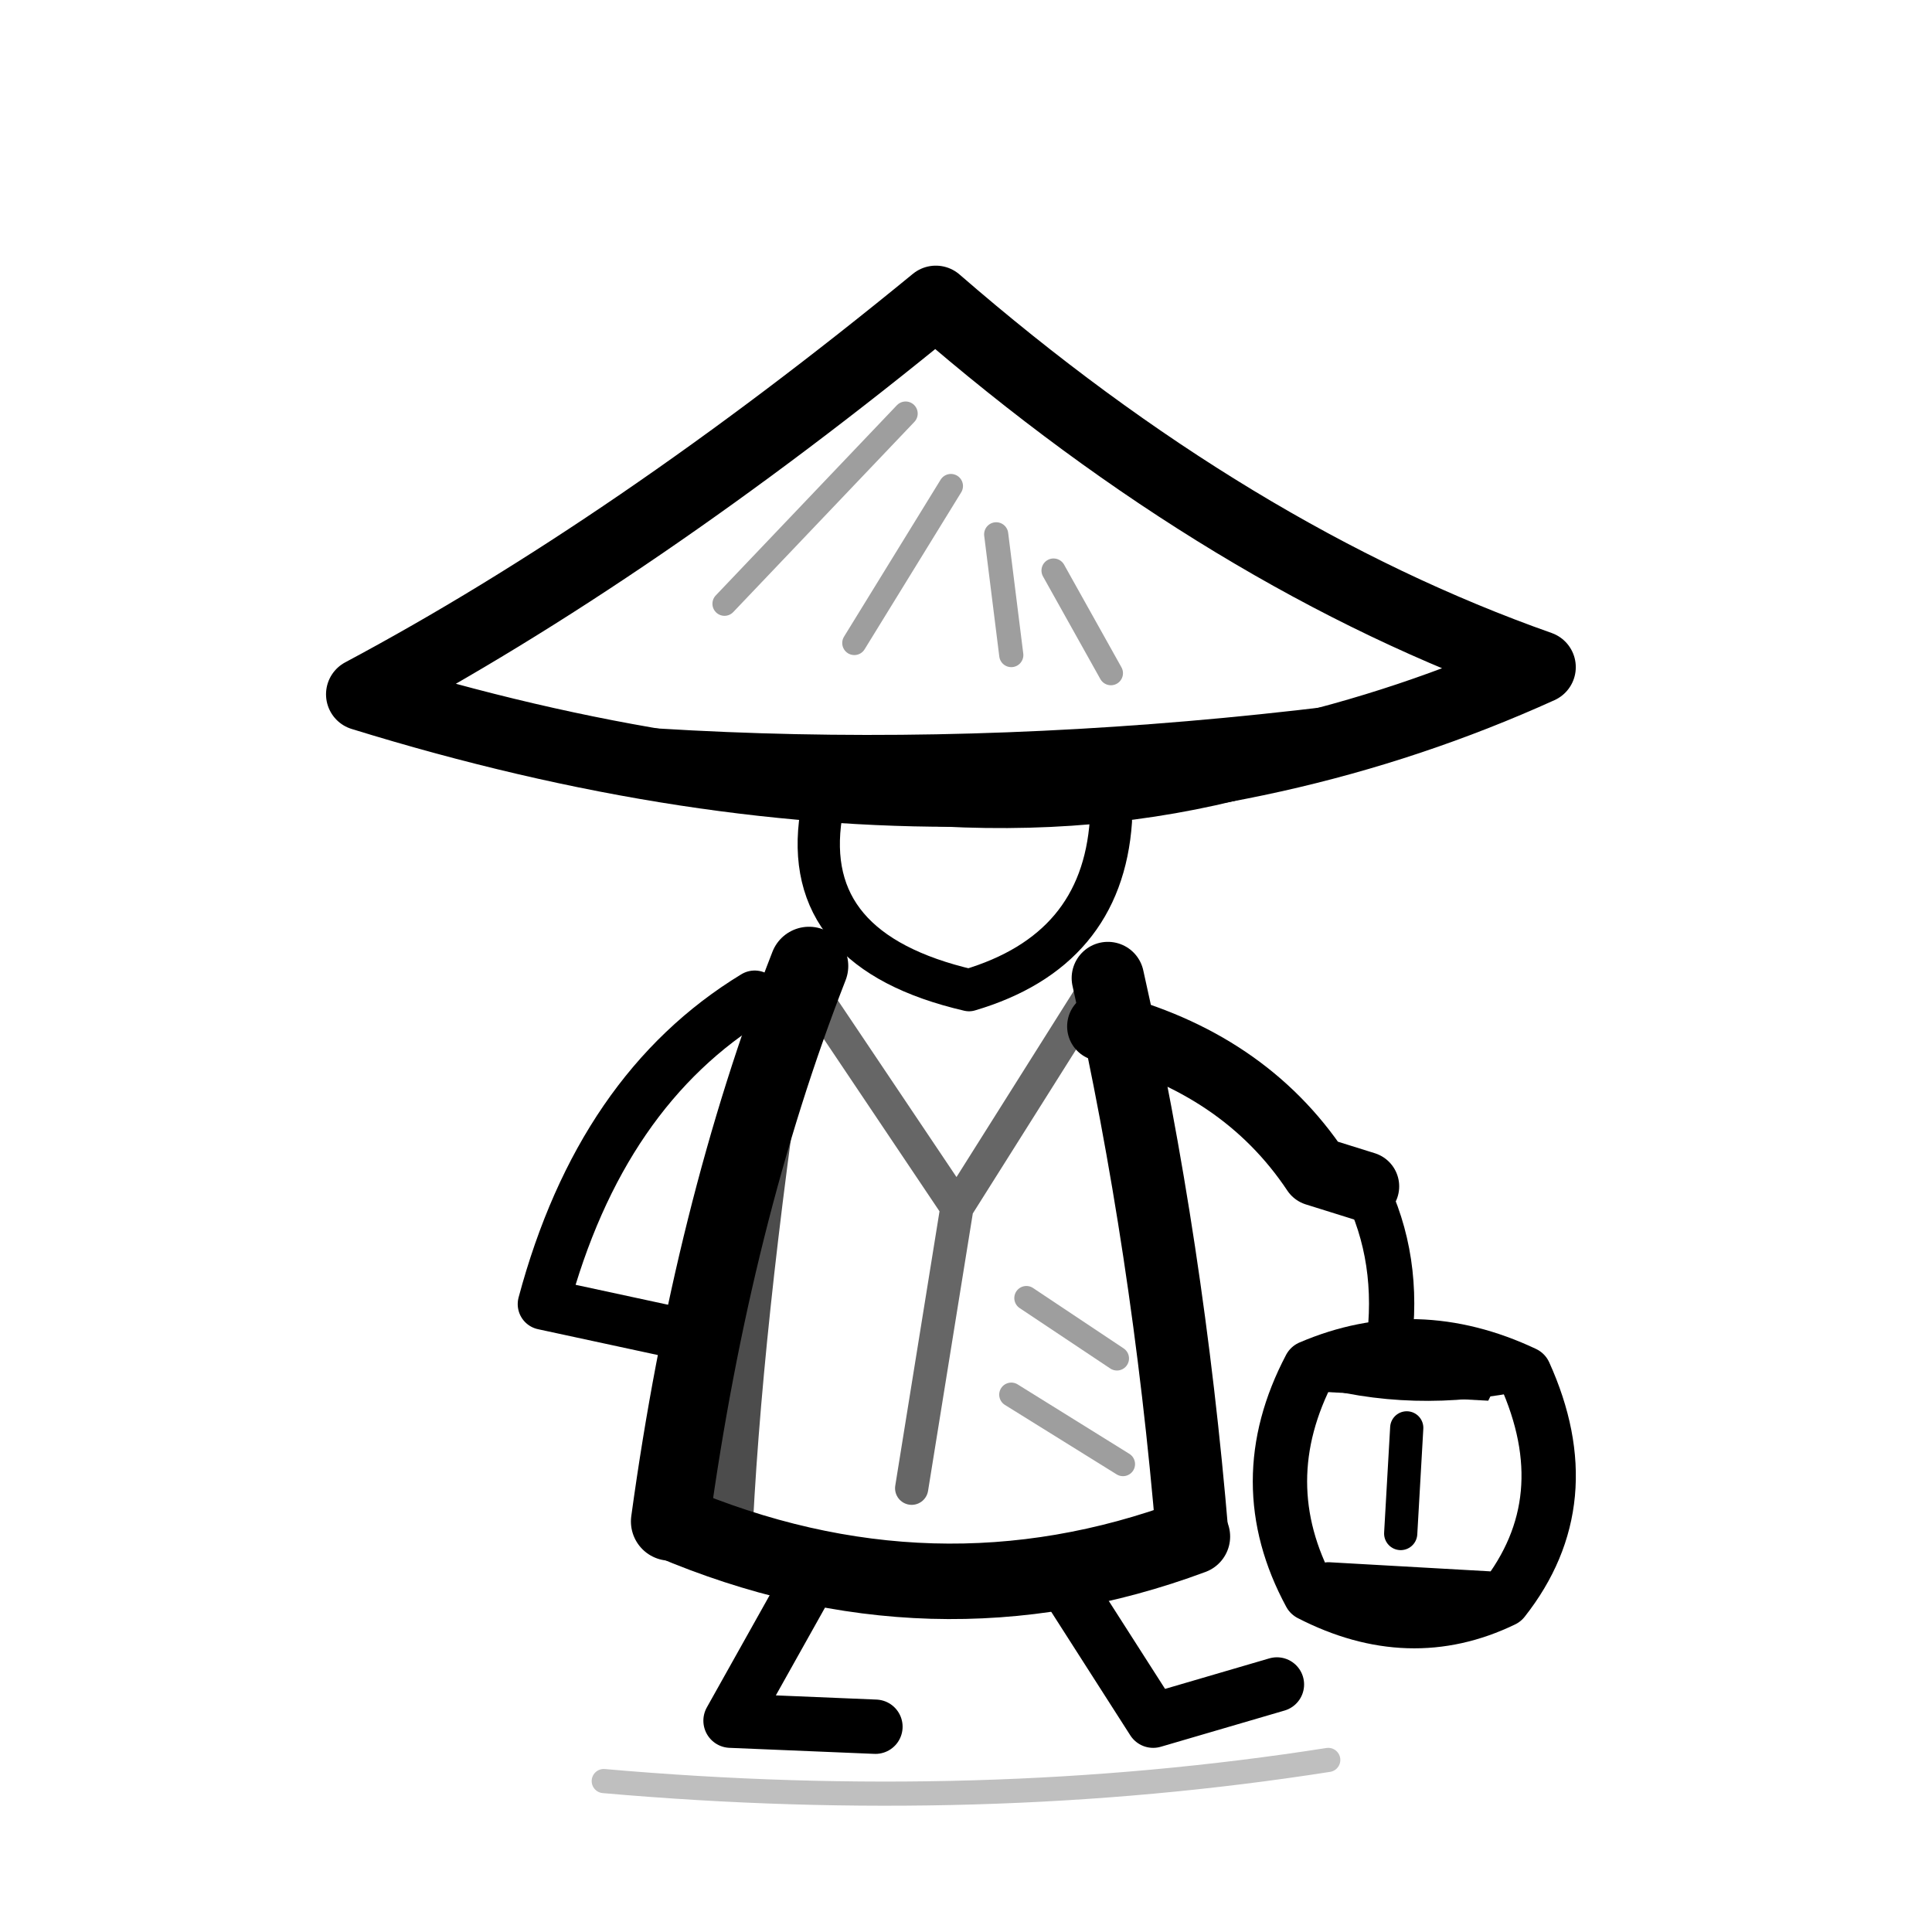
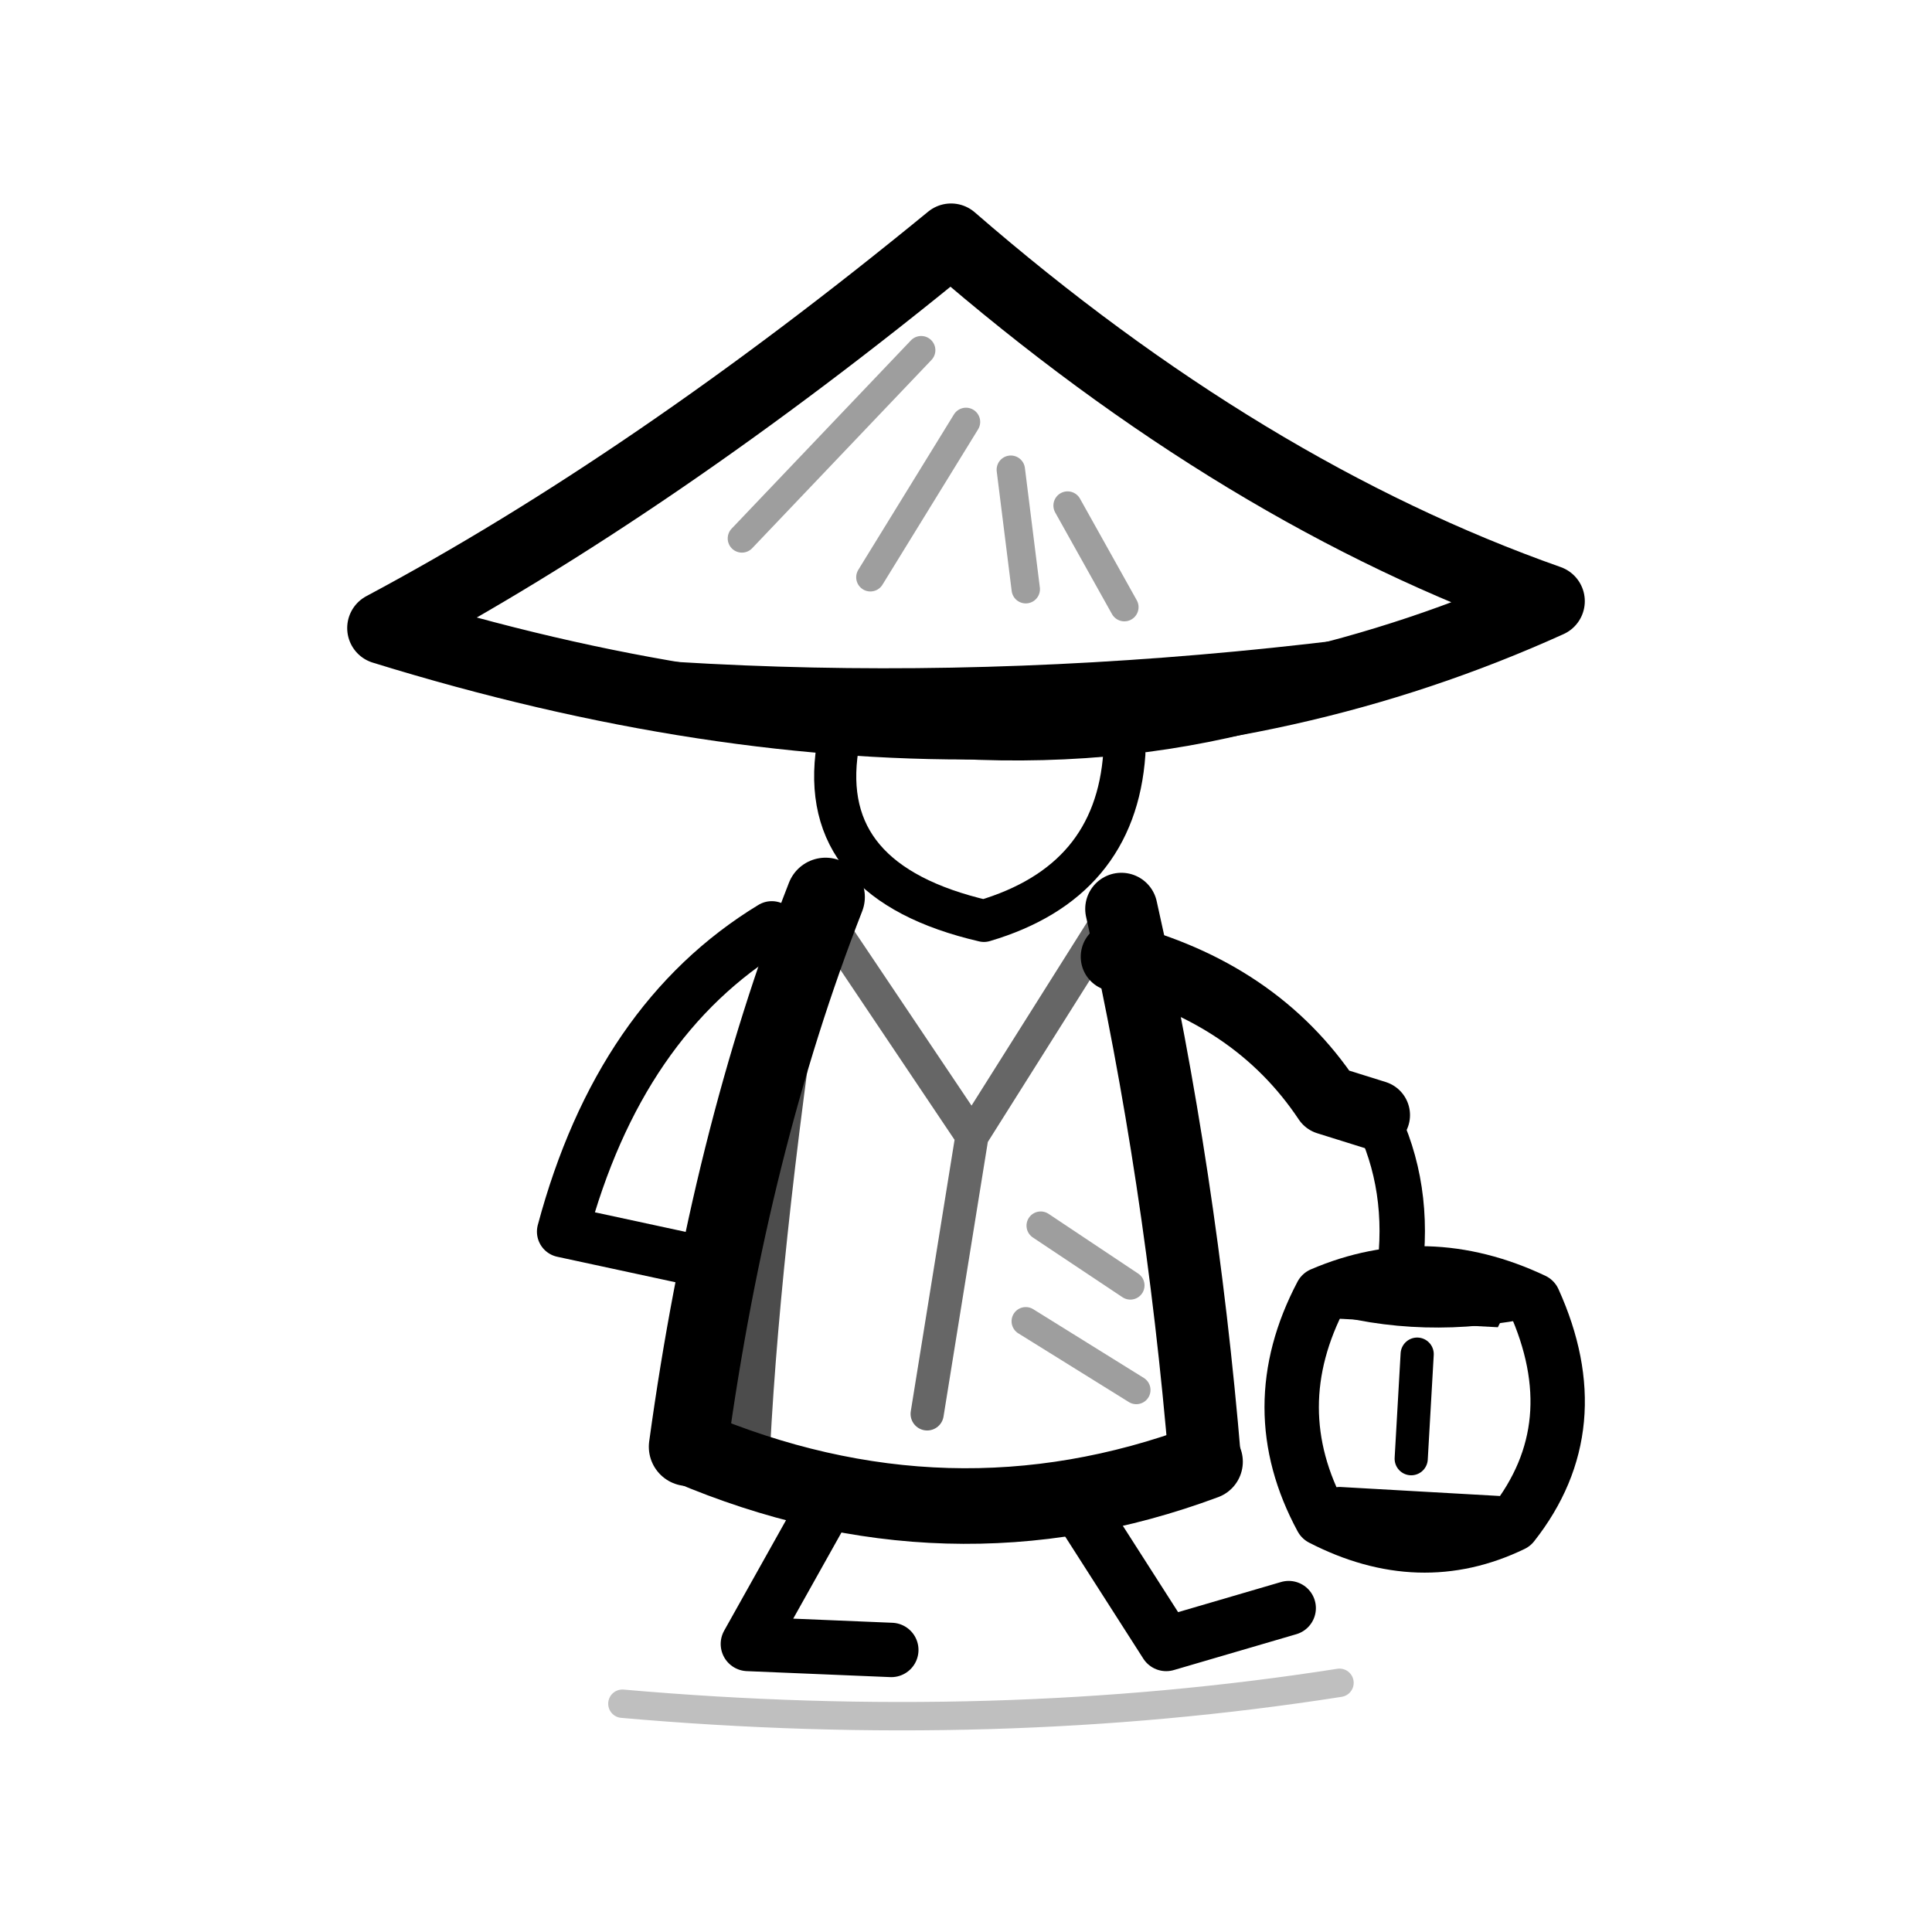
- <svg class="a-keeper" viewBox="0 0 64 64" fill="none" stroke="currentColor" stroke-width="2.1" stroke-linecap="round" stroke-linejoin="round">
-   <path d="M12 23q9-4.8 19-13 9.8 8.5 20 12.1Q34 29.8 12 23Z" stroke-width="2.4" pathLength="100" />
+ <svg class="a-keeper" viewBox="-0.83 1.98 64.66 64.66" fill="none" stroke="currentColor" stroke-width="2.12" stroke-linecap="round" stroke-linejoin="round">
+   <path d="M12 23q9-4.8 19-13 9.8 8.5 20 12.1Q34 29.8 12 23Z" stroke-width="2.42" pathLength="100" />
  <path d="M12.8 23.2q17.7 2.6 37.5-.7-9.4 6-21.3 4.7-9.5-.7-16.2-4Z" fill="currentColor" stroke="none" />
-   <path d="M27.2 27q-.7 4.5 4.9 5.8 4.4-1.3 4.7-5.6" stroke-width="1.4" pathLength="100" />
-   <path d="M26.8 32q-3.2 8.2-4.6 18.4" stroke-width="2.6" pathLength="100" />
-   <path d="M36.7 32.4q2 8.9 2.8 18.5" stroke-width="2.4" pathLength="100" />
-   <path d="M22.2 50.4q8.7 3.7 17.3.5" stroke-width="2.5" pathLength="100" />
-   <path d="M25 33q-5.1 3.1-7 10.2l5.1 1.1" stroke-width="1.7" pathLength="100" />
-   <path d="m27 33 4.7 7 4.6-7.3M31.7 40l-1.5 9.3" stroke-width="1.1" opacity=".6" pathLength="100" />
-   <path d="M36.5 34q4.7 1.2 7.1 4.8l1.6.5" stroke-width="2.3" pathLength="100" />
+   <path d="M27.2 27q-.7 4.5 4.9 5.8 4.4-1.3 4.7-5.6" stroke-width="1.41" pathLength="100" />
+   <path d="M26.8 32q-3.2 8.2-4.6 18.4" stroke-width="2.63" pathLength="100" />
+   <path d="M36.7 32.4q2 8.9 2.8 18.5" stroke-width="2.42" pathLength="100" />
+   <path d="M22.2 50.4q8.7 3.7 17.3.5" stroke-width="2.53" pathLength="100" />
+   <path d="M25 33q-5.1 3.1-7 10.2l5.1 1.1" stroke-width="1.72" pathLength="100" />
+   <path d="m27 33 4.7 7 4.6-7.3M31.7 40l-1.5 9.3" stroke-width="1.11" opacity=".6" pathLength="100" />
+   <path d="M36.5 34q4.7 1.2 7.1 4.8l1.6.5" stroke-width="2.32" pathLength="100" />
  <path d="M26.8 33.5q-1.6 10.7-1.9 17.9l-2.7-1q1.7-10.9 4.6-16.9Z" fill="currentColor" stroke="none" opacity=".7" />
-   <path d="m24 20 6-6.3m-1.7 7.6 3.2-5.2m2 5.6-.5-4m3.8 4.6-1.9-3.4M34 43l3 2m-3.5 1.2 3.7 2.3" stroke-width=".8" opacity=".38" pathLength="100" />
+   <path d="m24 20 6-6.3m-1.7 7.6 3.2-5.2m2 5.6-.5-4m3.8 4.6-1.9-3.4M34 43l3 2m-3.5 1.2 3.7 2.3" stroke-width="0.95" opacity=".38" pathLength="100" />
  <g class="swing">
-     <path d="M45.2 39.3q1.2 2.4.8 5.3" stroke-width="1.5" pathLength="100" />
-     <path d="M43.4 45.3q3.5-1.5 7.1.2 1.9 4.2-.7 7.5-3.1 1.5-6.4-.2-2-3.7 0-7.5Z" stroke-width="1.8" pathLength="100" />
-     <path d="M43.4 45.3q3.4 1 7.1.2M44 52.3l5.3.3M46.6 47.3l-.2 3.5" stroke-width="1.1" pathLength="100" />
+     <path d="M45.2 39.3q1.2 2.4.8 5.3" stroke-width="1.52" pathLength="100" />
+     <path d="M43.4 45.3q3.5-1.5 7.1.2 1.9 4.2-.7 7.5-3.1 1.5-6.4-.2-2-3.7 0-7.5Z" stroke-width="1.82" pathLength="100" />
+     <path d="M43.4 45.3q3.4 1 7.1.2M44 52.3l5.3.3M46.6 47.3l-.2 3.5" stroke-width="1.11" pathLength="100" />
    <path d="m44 45 5.9.2-.6 1.2-5.6-.3Z" fill="currentColor" stroke="none" />
  </g>
-   <path d="m27 52-2.8 5 4.8.2M35 52l3.2 5 4.1-1.2" stroke-width="1.8" pathLength="100" />
-   <path d="M20 59q12.5 1.1 24-.7" stroke-width=".8" opacity=".25" pathLength="100" />
+   <path d="m27 52-2.8 5 4.8.2M35 52l3.2 5 4.1-1.2" stroke-width="1.82" pathLength="100" />
+   <path d="M20 59q12.5 1.1 24-.7" stroke-width="0.95" opacity=".25" pathLength="100" />
</svg>
